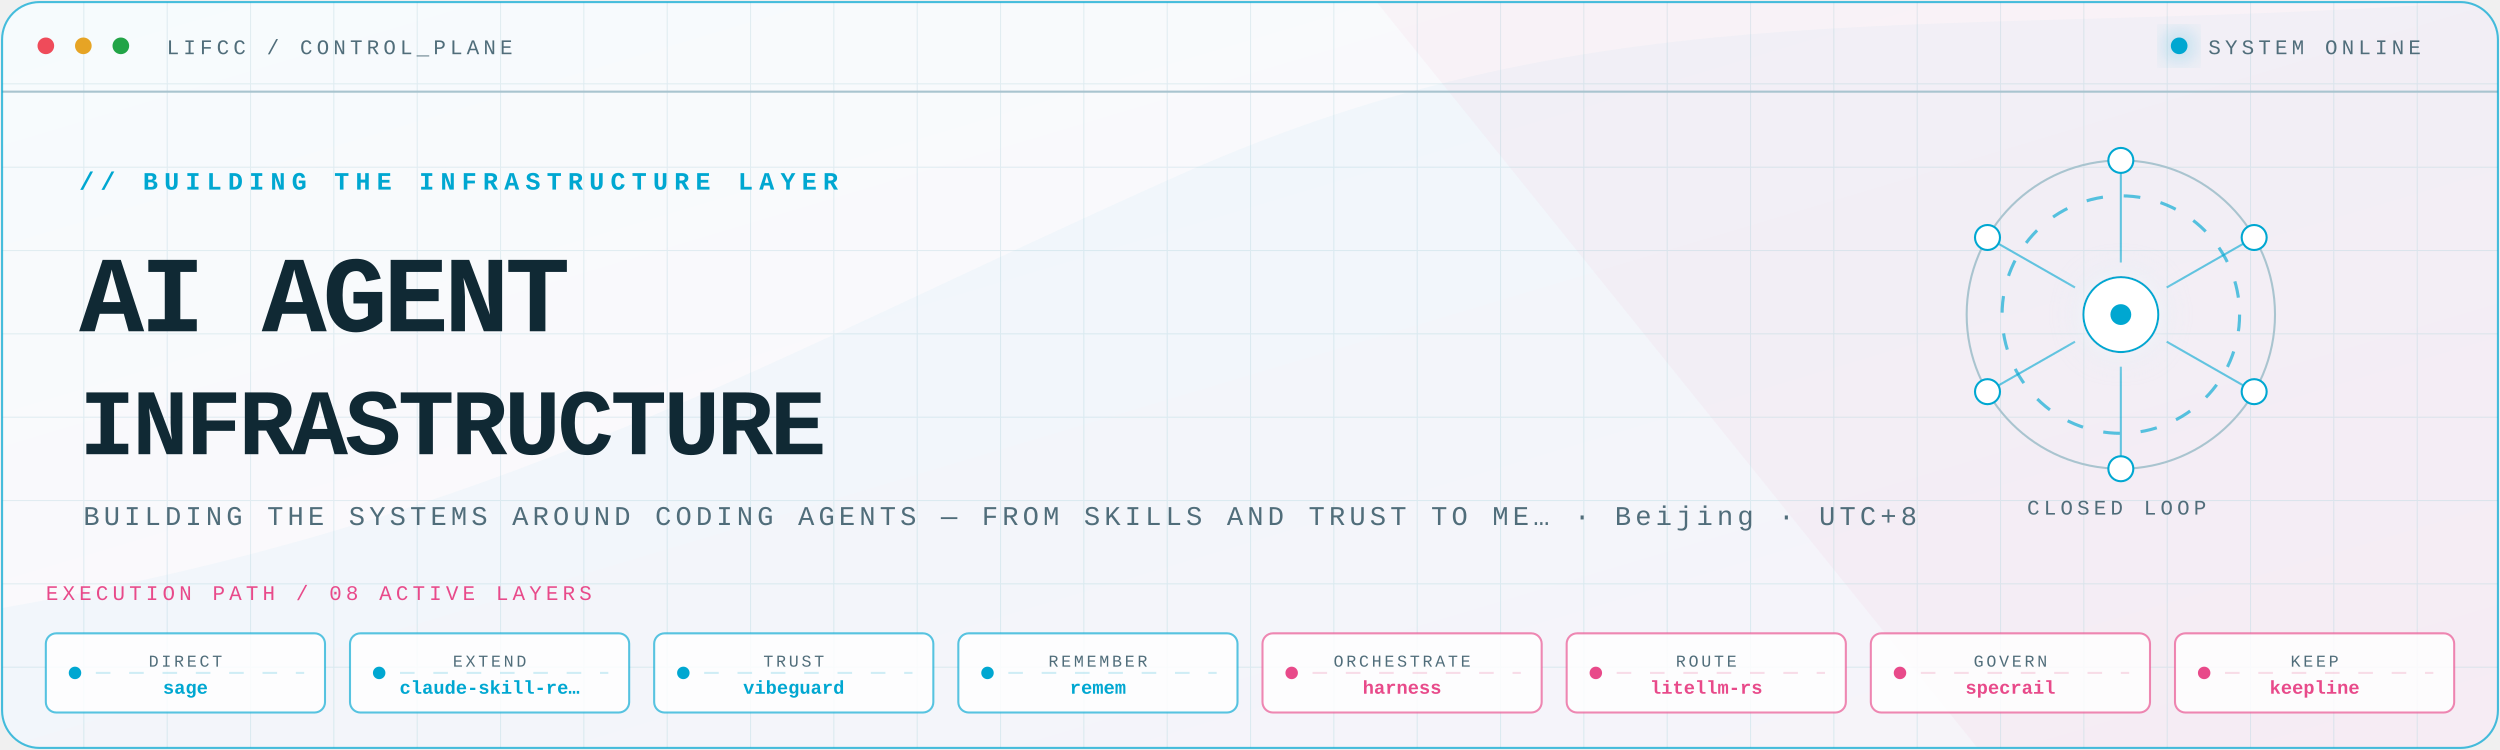
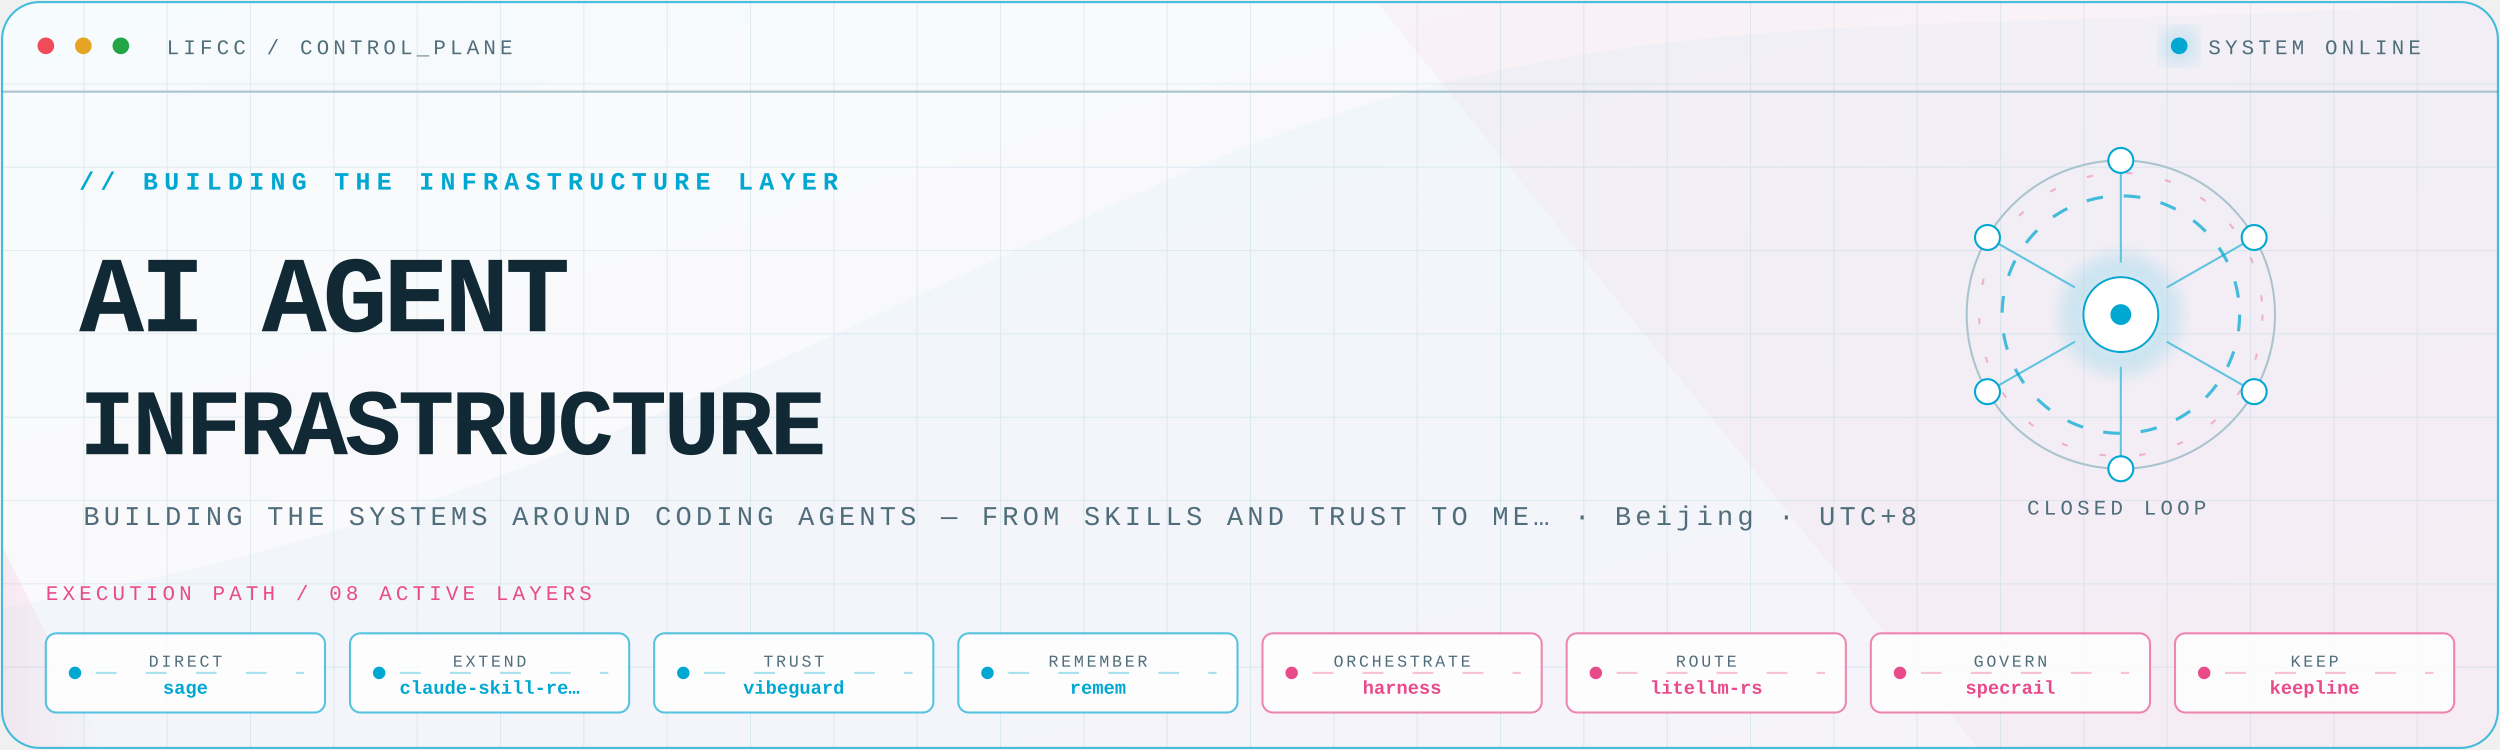
<svg xmlns="http://www.w3.org/2000/svg" width="1200" height="360" viewBox="0 0 1200 360" role="img" aria-label="lifcc profile control plane" data-mode="light">
  <defs>
    <linearGradient id="bg" x1="0" y1="0" x2="1" y2="1">
      <stop stop-color="#F6FBFD" />
      <stop offset="1" stop-color="#FFF6FA" />
    </linearGradient>
    <linearGradient id="accent" x1="0" y1="0" x2="1" y2="0">
      <stop stop-color="#00A7D1" />
      <stop offset="1" stop-color="#E84A8A" />
    </linearGradient>
+     <linearGradient id="scan" x1="0" y1="0" x2="1" y2="0">
+       <stop stop-color="#00A7D1" stop-opacity="0" />
+       <stop offset=".46" stop-color="#00A7D1" stop-opacity=".08" />
+       <stop offset=".54" stop-color="#E84A8A" stop-opacity=".38" />
+       <stop offset="1" stop-color="#E84A8A" stop-opacity="0" />
+     </linearGradient>
+     <radialGradient id="reactor">
+       <stop stop-color="#00A7D1" stop-opacity=".9" />
+       <stop offset=".28" stop-color="#00A7D1" stop-opacity=".38" />
+       <stop offset="1" stop-color="#00A7D1" stop-opacity="0" />
+     </radialGradient>
    <pattern id="grid" width="40" height="40" patternUnits="userSpaceOnUse">
      <path d="M40 0H0V40" fill="none" stroke="#D7E7ED" stroke-width="1" />
    </pattern>
    <filter id="glow" x="-80%" y="-80%" width="260%" height="260%">
      <feGaussianBlur stdDeviation="7" result="b" />
      <feMerge>
        <feMergeNode in="b" />
        <feMergeNode in="SourceGraphic" />
      </feMerge>
    </filter>
    <clipPath id="frame">
      <rect x="1" y="1" width="1198" height="358" rx="18" />
    </clipPath>
  </defs>
  <style>
    text{font-family:ui-monospace,SFMono-Regular,Menlo,Monaco,Consolas,"Liberation Mono",monospace}
    .label{font-size:12px;letter-spacing:3px;font-weight:700}.micro{font-size:10px;letter-spacing:2px}
-     .flow{stroke-dasharray:7 9;animation:flow 8s linear infinite}.pulse{transform-box:fill-box;transform-origin:center;animation:pulse 2.4s ease-in-out infinite}
-     .orbit{transform-box:fill-box;transform-origin:center;animation:orbit 24s linear infinite}.blink{animation:blink 2s ease-in-out infinite}
-     @keyframes flow{to{stroke-dashoffset:-160}}@keyframes pulse{50%{opacity:.35;transform:scale(.72)}}
-     @keyframes orbit{to{transform:rotate(360deg)}}@keyframes blink{50%{opacity:.35}}
-     @media(prefers-reduced-motion:reduce){.flow,.pulse,.orbit,.blink{animation:none}}
+     .flow{stroke-dasharray:10 14;animation:flow 5s linear infinite}.scan{animation:scan 7s linear infinite}
+     .pulse{transform-box:fill-box;transform-origin:center;animation:pulse 2.8s ease-in-out infinite}.node{animation:node 5.6s ease-in-out infinite}
+     .orbit,.orbit-reverse{transform-box:fill-box;transform-origin:center}.orbit{animation:orbit 12s linear infinite}.orbit-reverse{animation:orbit 18s linear infinite reverse}.blink{animation:blink 2.4s steps(1) infinite}
+     .boot{animation:boot .9s cubic-bezier(.2,.8,.2,1) both}.boot-line{stroke-dasharray:100;animation:draw 1.2s ease-out both}.packet{stroke-dasharray:1 99;animation:packet 6.5s linear infinite}
+     @keyframes flow{to{stroke-dashoffset:-192}}@keyframes scan{from{transform:translateX(-220px)}to{transform:translateX(1420px)}}
+     @keyframes pulse{0%,100%{opacity:.62;transform:scale(.9)}50%{opacity:1;transform:scale(1.08)}}
+     @keyframes node{0%,42%,100%{opacity:.58}12%,30%{opacity:1}}@keyframes orbit{to{transform:rotate(360deg)}}
+     @keyframes blink{0%,76%{opacity:1}77%,84%{opacity:.2}85%,100%{opacity:1}}
+     @keyframes boot{from{opacity:0}to{opacity:1}}@keyframes draw{from{stroke-dashoffset:100}to{stroke-dashoffset:0}}@keyframes packet{to{stroke-dashoffset:-100}}
+     @media(prefers-reduced-motion:reduce){.flow,.scan,.pulse,.node,.orbit,.orbit-reverse,.blink,.boot,.boot-line,.packet{animation:none}}
  </style>
  <g clip-path="url(#frame)">
    <rect width="1200" height="360" fill="url(#bg)" />
    <rect width="1200" height="360" fill="url(#grid)" opacity=".7" />
    <path d="M0 292C240 250 360 176 566 84S930 20 1200 0V360H0Z" fill="#00A7D1" opacity=".035" />
    <path d="M660 0l290 360h250V0Z" fill="#E84A8A" opacity=".04" />
-     <path d="M0 1h1200" stroke="url(#accent)" stroke-width="2" />
-     <g transform="translate(22 22)">
+     <g class="scan" opacity=".72">
+       <path d="M-260 0h130L50 360H-80Z" fill="url(#scan)" />
+     </g>
+     <path class="boot-line" pathLength="100" d="M0 1h1200" stroke="url(#accent)" stroke-width="2" />
+     <g class="boot" style="animation-delay:.05s" transform="translate(22 22)">
      <circle cx="0" cy="0" r="4" fill="#EF4B5A" />
      <circle cx="18" cy="0" r="4" fill="#E6A425" />
      <circle cx="36" cy="0" r="4" fill="#22A447" />
      <text x="58" y="4" class="micro" fill="#506D7A">LIFCC / CONTROL_PLANE</text>
    </g>
-     <g transform="translate(1046 22)">
+     <g class="boot" style="animation-delay:.18s" transform="translate(1046 22)">
      <circle class="blink" cx="0" cy="0" r="4" fill="#00A7D1" filter="url(#glow)" />
      <text x="14" y="4" class="micro" fill="#506D7A">SYSTEM ONLINE</text>
    </g>
    <path d="M0 44h1200" stroke="#A9C4CF" />
-     <text x="38" y="91" class="label" fill="#00A7D1">// BUILDING THE INFRASTRUCTURE LAYER</text>
-     <text x="38" y="159" font-size="52" font-weight="900" letter-spacing="-2" fill="#102934">AI AGENT</text>
-     <text x="38" y="218" font-size="45" font-weight="900" letter-spacing="-1.5" fill="#102934">INFRASTRUCTURE</text>
-     <text x="40" y="252" font-size="13" letter-spacing="2" fill="#506D7A">BUILDING THE SYSTEMS AROUND CODING AGENTS — FROM SKILLS AND TRUST TO ME… · Beijing · UTC+8</text>
-     <g transform="translate(1018 151)">
+     <g class="boot" style="animation-delay:.3s">
+       <text x="38" y="91" class="label" fill="#00A7D1">// BUILDING THE INFRASTRUCTURE LAYER</text>
+       <text x="38" y="159" font-size="52" font-weight="900" letter-spacing="-2" fill="#102934">AI AGENT</text>
+       <text x="38" y="218" font-size="45" font-weight="900" letter-spacing="-1.5" fill="#102934">INFRASTRUCTURE</text>
+       <text x="40" y="252" font-size="13" letter-spacing="2" fill="#506D7A">BUILDING THE SYSTEMS AROUND CODING AGENTS — FROM SKILLS AND TRUST TO ME… · Beijing · UTC+8</text>
+     </g>
+     <g class="boot" style="animation-delay:.58s" transform="translate(1018 151)">
      <circle r="74" fill="none" stroke="#A9C4CF" />
-       <circle class="orbit" r="57" fill="none" stroke="#00A7D1" stroke-width="1.5" stroke-dasharray="8 10" opacity=".65" />
+       <circle class="orbit-reverse" r="68" fill="none" stroke="#E84A8A" stroke-width="1" stroke-dasharray="3 16" opacity=".38" />
+       <circle class="orbit" r="57" fill="none" stroke="#00A7D1" stroke-width="1.5" stroke-dasharray="8 10" opacity=".72" />
      <g stroke="#00A7D1" opacity=".6">
        <path d="M0-74V-25M64-37L22-13M64 37L22 13M0 74V25M-64 37L-22 13M-64-37L-22-13" />
      </g>
+       <circle class="pulse" r="34" fill="url(#reactor)" />
      <circle r="18" fill="#FFFFFF" stroke="#00A7D1" filter="url(#glow)" />
      <circle class="pulse" r="5" fill="#00A7D1" />
      <g fill="#FFFFFF" stroke="#00A7D1">
        <circle cy="-74" r="6" />
        <circle cx="64" cy="-37" r="6" />
        <circle cx="64" cy="37" r="6" />
        <circle cy="74" r="6" />
        <circle cx="-64" cy="37" r="6" />
        <circle cx="-64" cy="-37" r="6" />
      </g>
    </g>
    <text x="973" y="247" class="micro" fill="#506D7A">CLOSED LOOP</text>
    <text x="22" y="288" class="micro" fill="#E84A8A">EXECUTION PATH / 08 ACTIVE LAYERS</text>
-     <g transform="translate(22.0 304)">
-       <rect width="134.0" height="38" rx="5" fill="#FFFFFF" fill-opacity=".82" stroke="#00A7D1" stroke-opacity=".65" />
-       <circle class="pulse" cx="14" cy="19" r="3" fill="#00A7D1" />
-       <path d="M24 19h100.0" stroke="#00A7D1" stroke-opacity=".18" stroke-dasharray="7 9" />
-       <text x="67.0" y="16" text-anchor="middle" font-size="8" letter-spacing="1.3" fill="#506D7A">DIRECT</text>
-       <text x="67.0" y="29" text-anchor="middle" font-size="9" font-weight="700" fill="#00A7D1">sage</text>
-     </g>
-     <g transform="translate(168.0 304)">
-       <rect width="134.0" height="38" rx="5" fill="#FFFFFF" fill-opacity=".82" stroke="#00A7D1" stroke-opacity=".65" />
-       <circle class="pulse" cx="14" cy="19" r="3" fill="#00A7D1" />
-       <path d="M24 19h100.0" stroke="#00A7D1" stroke-opacity=".18" stroke-dasharray="7 9" />
-       <text x="67.0" y="16" text-anchor="middle" font-size="8" letter-spacing="1.3" fill="#506D7A">EXTEND</text>
-       <text x="67.0" y="29" text-anchor="middle" font-size="9" font-weight="700" fill="#00A7D1">claude-skill-re…</text>
-     </g>
-     <g transform="translate(314.0 304)">
-       <rect width="134.0" height="38" rx="5" fill="#FFFFFF" fill-opacity=".82" stroke="#00A7D1" stroke-opacity=".65" />
-       <circle class="pulse" cx="14" cy="19" r="3" fill="#00A7D1" />
-       <path d="M24 19h100.0" stroke="#00A7D1" stroke-opacity=".18" stroke-dasharray="7 9" />
-       <text x="67.0" y="16" text-anchor="middle" font-size="8" letter-spacing="1.3" fill="#506D7A">TRUST</text>
-       <text x="67.0" y="29" text-anchor="middle" font-size="9" font-weight="700" fill="#00A7D1">vibeguard</text>
-     </g>
-     <g transform="translate(460.0 304)">
-       <rect width="134.0" height="38" rx="5" fill="#FFFFFF" fill-opacity=".82" stroke="#00A7D1" stroke-opacity=".65" />
-       <circle class="pulse" cx="14" cy="19" r="3" fill="#00A7D1" />
-       <path d="M24 19h100.0" stroke="#00A7D1" stroke-opacity=".18" stroke-dasharray="7 9" />
-       <text x="67.0" y="16" text-anchor="middle" font-size="8" letter-spacing="1.3" fill="#506D7A">REMEMBER</text>
-       <text x="67.0" y="29" text-anchor="middle" font-size="9" font-weight="700" fill="#00A7D1">remem</text>
-     </g>
-     <g transform="translate(606.0 304)">
-       <rect width="134.0" height="38" rx="5" fill="#FFFFFF" fill-opacity=".82" stroke="#E84A8A" stroke-opacity=".65" />
-       <circle class="pulse" cx="14" cy="19" r="3" fill="#E84A8A" />
-       <path d="M24 19h100.0" stroke="#E84A8A" stroke-opacity=".18" stroke-dasharray="7 9" />
-       <text x="67.0" y="16" text-anchor="middle" font-size="8" letter-spacing="1.3" fill="#506D7A">ORCHESTRATE</text>
-       <text x="67.0" y="29" text-anchor="middle" font-size="9" font-weight="700" fill="#E84A8A">harness</text>
-     </g>
-     <g transform="translate(752.0 304)">
-       <rect width="134.0" height="38" rx="5" fill="#FFFFFF" fill-opacity=".82" stroke="#E84A8A" stroke-opacity=".65" />
-       <circle class="pulse" cx="14" cy="19" r="3" fill="#E84A8A" />
-       <path d="M24 19h100.0" stroke="#E84A8A" stroke-opacity=".18" stroke-dasharray="7 9" />
-       <text x="67.0" y="16" text-anchor="middle" font-size="8" letter-spacing="1.3" fill="#506D7A">ROUTE</text>
-       <text x="67.0" y="29" text-anchor="middle" font-size="9" font-weight="700" fill="#E84A8A">litellm-rs</text>
-     </g>
-     <g transform="translate(898.0 304)">
-       <rect width="134.0" height="38" rx="5" fill="#FFFFFF" fill-opacity=".82" stroke="#E84A8A" stroke-opacity=".65" />
-       <circle class="pulse" cx="14" cy="19" r="3" fill="#E84A8A" />
-       <path d="M24 19h100.0" stroke="#E84A8A" stroke-opacity=".18" stroke-dasharray="7 9" />
-       <text x="67.0" y="16" text-anchor="middle" font-size="8" letter-spacing="1.3" fill="#506D7A">GOVERN</text>
-       <text x="67.0" y="29" text-anchor="middle" font-size="9" font-weight="700" fill="#E84A8A">specrail</text>
-     </g>
-     <g transform="translate(1044.0 304)">
-       <rect width="134.0" height="38" rx="5" fill="#FFFFFF" fill-opacity=".82" stroke="#E84A8A" stroke-opacity=".65" />
-       <circle class="pulse" cx="14" cy="19" r="3" fill="#E84A8A" />
-       <path d="M24 19h100.0" stroke="#E84A8A" stroke-opacity=".18" stroke-dasharray="7 9" />
-       <text x="67.0" y="16" text-anchor="middle" font-size="8" letter-spacing="1.3" fill="#506D7A">KEEP</text>
-       <text x="67.0" y="29" text-anchor="middle" font-size="9" font-weight="700" fill="#E84A8A">keepline</text>
+     <g class="boot" style="animation-delay:.82s">
+       <g class="node" style="animation-delay:0s" transform="translate(22.0 304)">
+         <rect width="134.0" height="38" rx="5" fill="#FFFFFF" fill-opacity=".82" stroke="#00A7D1" stroke-opacity=".65" />
+         <circle class="pulse" style="animation-delay:0s" cx="14" cy="19" r="3" fill="#00A7D1" />
+         <path class="flow" d="M24 19h100.0" stroke="#00A7D1" stroke-opacity=".34" />
+         <text x="67.0" y="16" text-anchor="middle" font-size="8" letter-spacing="1.3" fill="#506D7A">DIRECT</text>
+         <text x="67.0" y="29" text-anchor="middle" font-size="9" font-weight="700" fill="#00A7D1">sage</text>
+       </g>
+       <g class="node" style="animation-delay:.32s" transform="translate(168.0 304)">
+         <rect width="134.0" height="38" rx="5" fill="#FFFFFF" fill-opacity=".82" stroke="#00A7D1" stroke-opacity=".65" />
+         <circle class="pulse" style="animation-delay:.32s" cx="14" cy="19" r="3" fill="#00A7D1" />
+         <path class="flow" d="M24 19h100.0" stroke="#00A7D1" stroke-opacity=".34" />
+         <text x="67.0" y="16" text-anchor="middle" font-size="8" letter-spacing="1.3" fill="#506D7A">EXTEND</text>
+         <text x="67.0" y="29" text-anchor="middle" font-size="9" font-weight="700" fill="#00A7D1">claude-skill-re…</text>
+       </g>
+       <g class="node" style="animation-delay:.64s" transform="translate(314.0 304)">
+         <rect width="134.0" height="38" rx="5" fill="#FFFFFF" fill-opacity=".82" stroke="#00A7D1" stroke-opacity=".65" />
+         <circle class="pulse" style="animation-delay:.64s" cx="14" cy="19" r="3" fill="#00A7D1" />
+         <path class="flow" d="M24 19h100.0" stroke="#00A7D1" stroke-opacity=".34" />
+         <text x="67.0" y="16" text-anchor="middle" font-size="8" letter-spacing="1.3" fill="#506D7A">TRUST</text>
+         <text x="67.0" y="29" text-anchor="middle" font-size="9" font-weight="700" fill="#00A7D1">vibeguard</text>
+       </g>
+       <g class="node" style="animation-delay:.96s" transform="translate(460.0 304)">
+         <rect width="134.0" height="38" rx="5" fill="#FFFFFF" fill-opacity=".82" stroke="#00A7D1" stroke-opacity=".65" />
+         <circle class="pulse" style="animation-delay:.96s" cx="14" cy="19" r="3" fill="#00A7D1" />
+         <path class="flow" d="M24 19h100.0" stroke="#00A7D1" stroke-opacity=".34" />
+         <text x="67.0" y="16" text-anchor="middle" font-size="8" letter-spacing="1.3" fill="#506D7A">REMEMBER</text>
+         <text x="67.0" y="29" text-anchor="middle" font-size="9" font-weight="700" fill="#00A7D1">remem</text>
+       </g>
+       <g class="node" style="animation-delay:1.28s" transform="translate(606.0 304)">
+         <rect width="134.0" height="38" rx="5" fill="#FFFFFF" fill-opacity=".82" stroke="#E84A8A" stroke-opacity=".65" />
+         <circle class="pulse" style="animation-delay:1.28s" cx="14" cy="19" r="3" fill="#E84A8A" />
+         <path class="flow" d="M24 19h100.0" stroke="#E84A8A" stroke-opacity=".34" />
+         <text x="67.0" y="16" text-anchor="middle" font-size="8" letter-spacing="1.3" fill="#506D7A">ORCHESTRATE</text>
+         <text x="67.0" y="29" text-anchor="middle" font-size="9" font-weight="700" fill="#E84A8A">harness</text>
+       </g>
+       <g class="node" style="animation-delay:1.60s" transform="translate(752.0 304)">
+         <rect width="134.0" height="38" rx="5" fill="#FFFFFF" fill-opacity=".82" stroke="#E84A8A" stroke-opacity=".65" />
+         <circle class="pulse" style="animation-delay:1.60s" cx="14" cy="19" r="3" fill="#E84A8A" />
+         <path class="flow" d="M24 19h100.0" stroke="#E84A8A" stroke-opacity=".34" />
+         <text x="67.0" y="16" text-anchor="middle" font-size="8" letter-spacing="1.3" fill="#506D7A">ROUTE</text>
+         <text x="67.0" y="29" text-anchor="middle" font-size="9" font-weight="700" fill="#E84A8A">litellm-rs</text>
+       </g>
+       <g class="node" style="animation-delay:1.92s" transform="translate(898.0 304)">
+         <rect width="134.0" height="38" rx="5" fill="#FFFFFF" fill-opacity=".82" stroke="#E84A8A" stroke-opacity=".65" />
+         <circle class="pulse" style="animation-delay:1.92s" cx="14" cy="19" r="3" fill="#E84A8A" />
+         <path class="flow" d="M24 19h100.0" stroke="#E84A8A" stroke-opacity=".34" />
+         <text x="67.0" y="16" text-anchor="middle" font-size="8" letter-spacing="1.3" fill="#506D7A">GOVERN</text>
+         <text x="67.0" y="29" text-anchor="middle" font-size="9" font-weight="700" fill="#E84A8A">specrail</text>
+       </g>
+       <g class="node" style="animation-delay:2.24s" transform="translate(1044.0 304)">
+         <rect width="134.0" height="38" rx="5" fill="#FFFFFF" fill-opacity=".82" stroke="#E84A8A" stroke-opacity=".65" />
+         <circle class="pulse" style="animation-delay:2.24s" cx="14" cy="19" r="3" fill="#E84A8A" />
+         <path class="flow" d="M24 19h100.0" stroke="#E84A8A" stroke-opacity=".34" />
+         <text x="67.0" y="16" text-anchor="middle" font-size="8" letter-spacing="1.3" fill="#506D7A">KEEP</text>
+         <text x="67.0" y="29" text-anchor="middle" font-size="9" font-weight="700" fill="#E84A8A">keepline</text>
+       </g>
    </g>
  </g>
  <rect x="1" y="1" width="1198" height="358" rx="18" fill="none" stroke="#00A7D1" stroke-opacity=".72" />
</svg>
